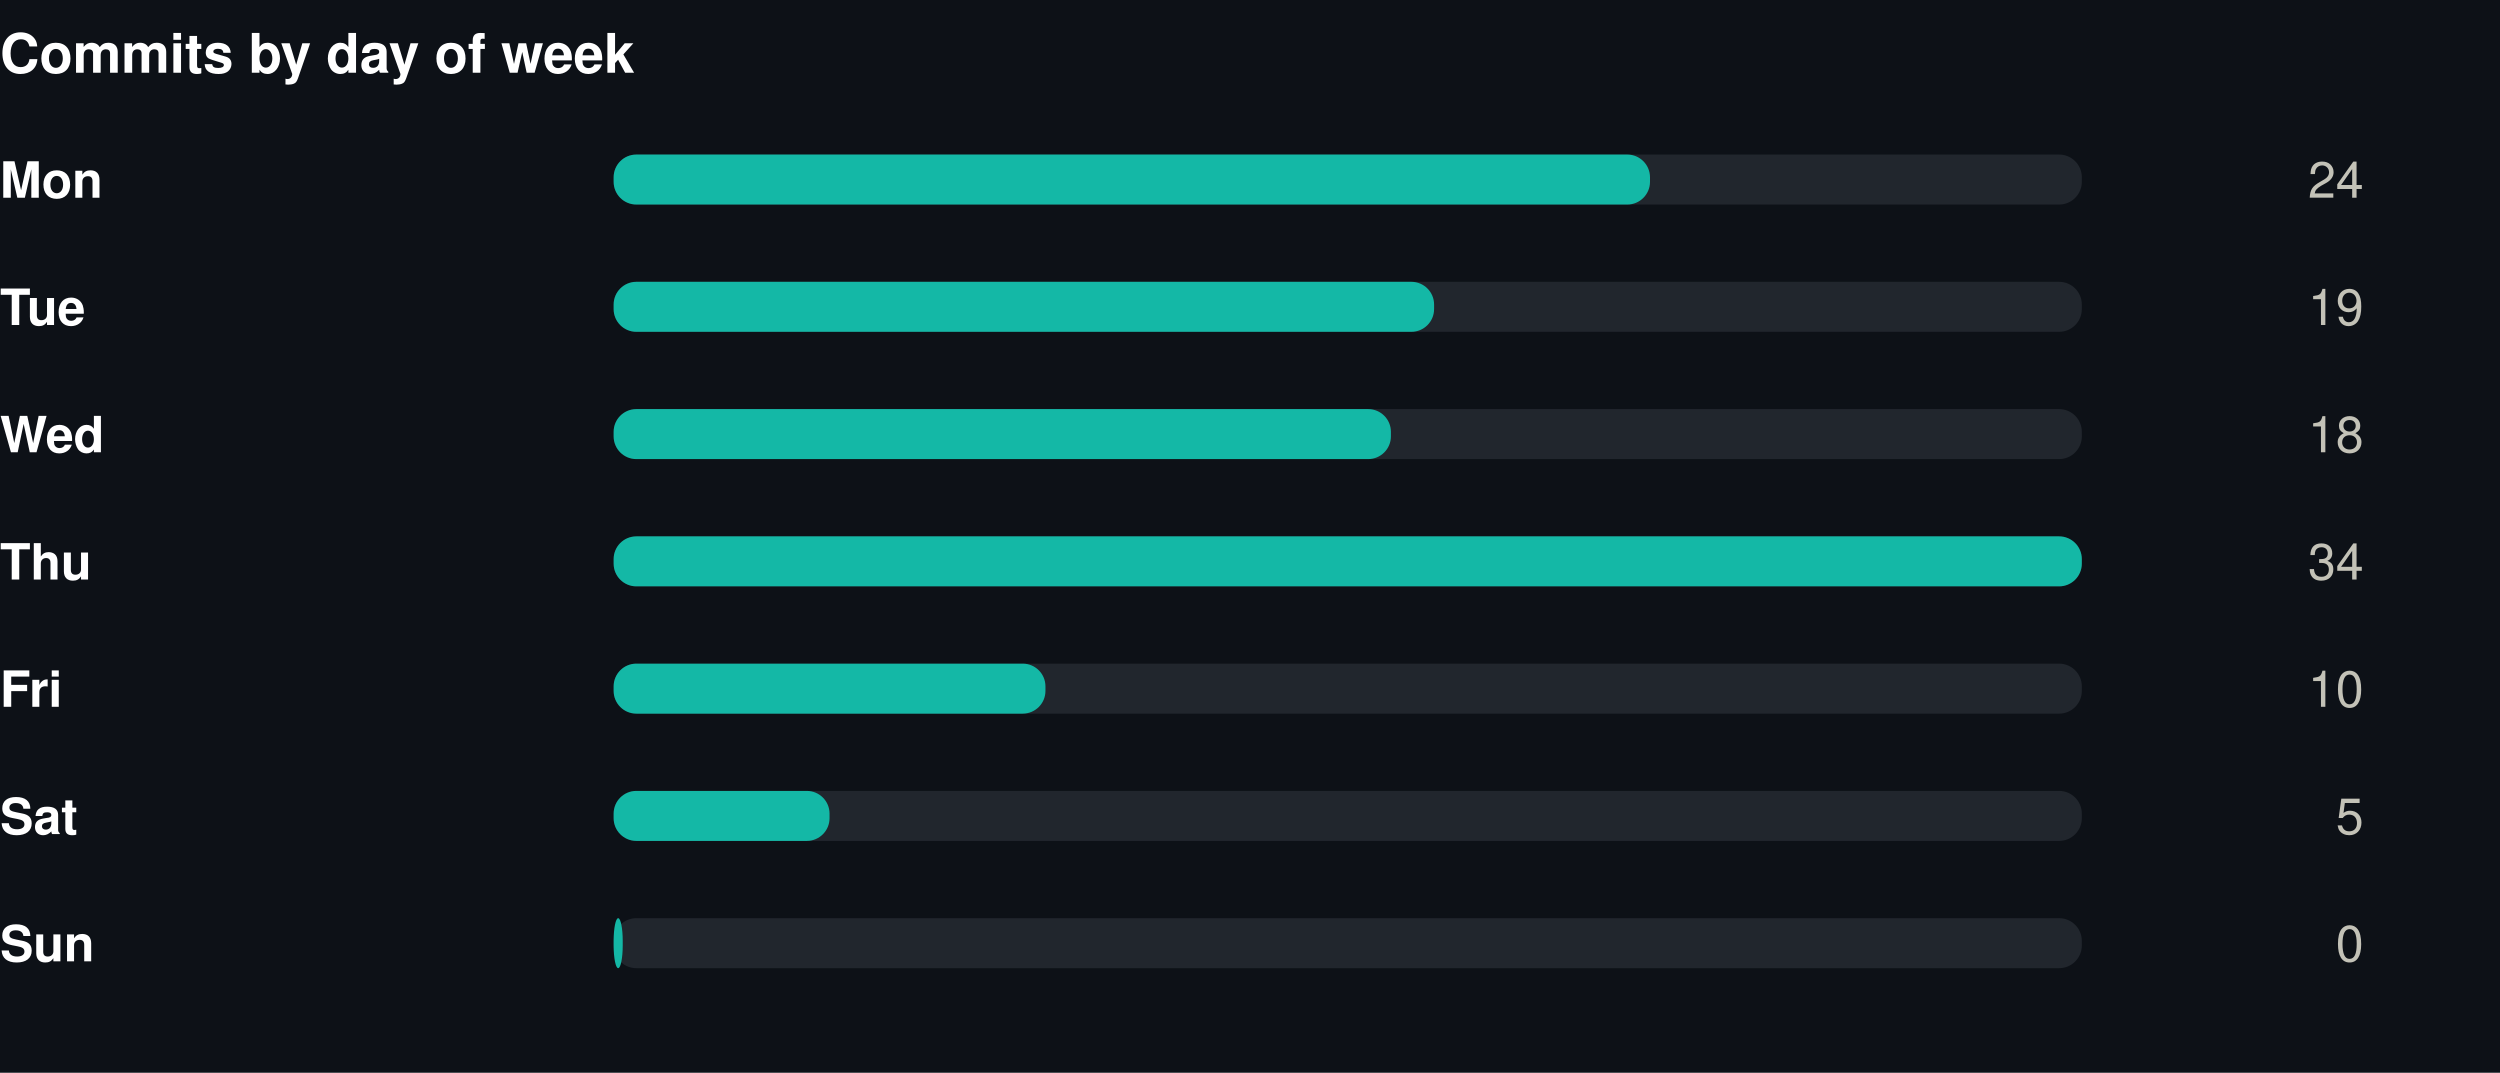
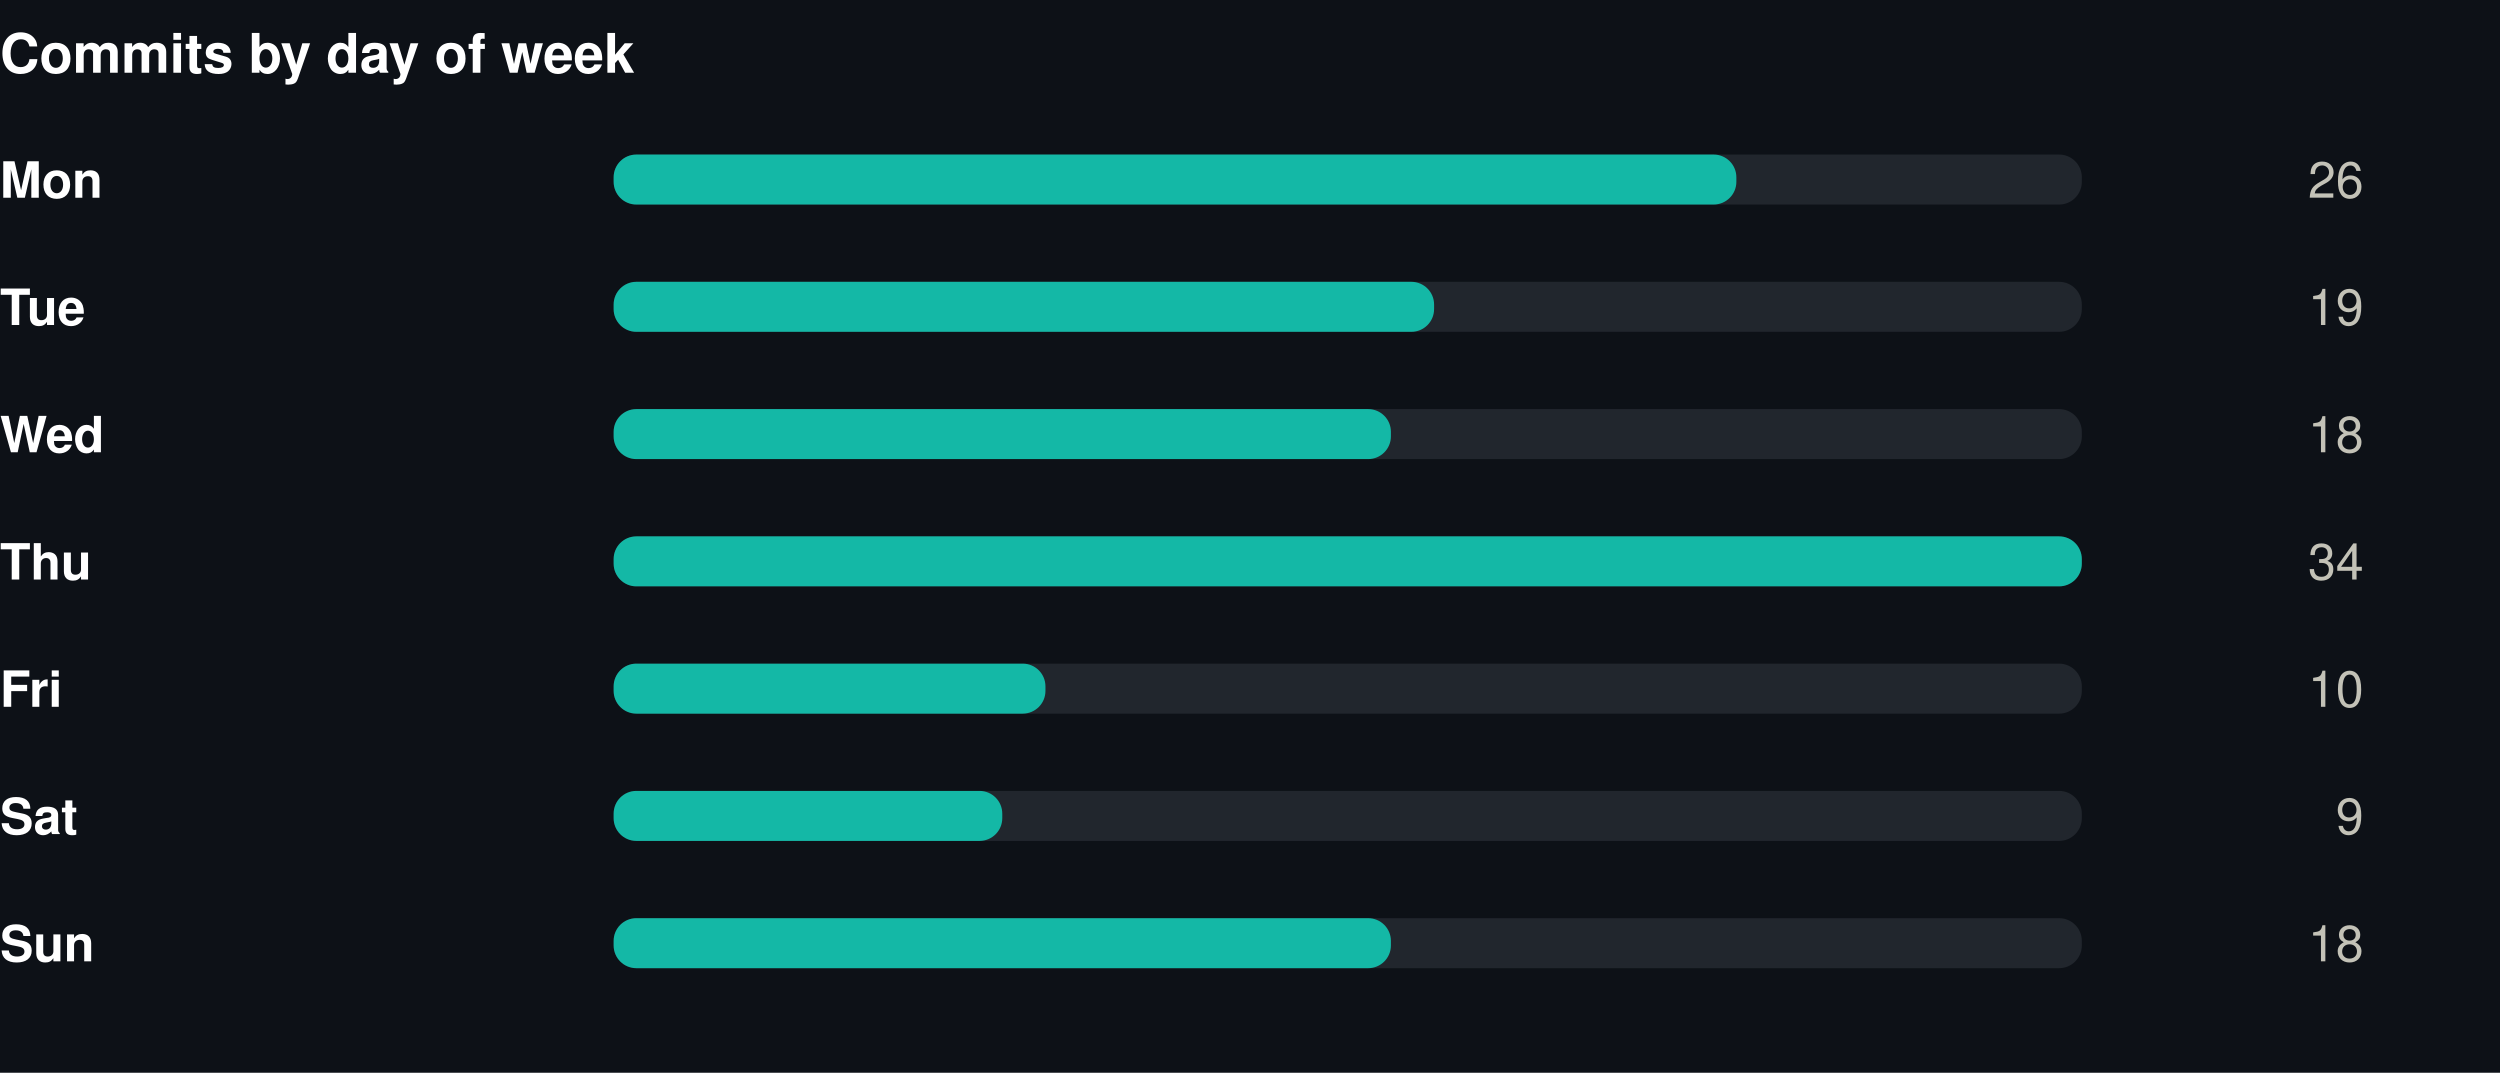
<svg xmlns="http://www.w3.org/2000/svg" width="550" height="236" viewBox="0 0 550 236" role="img">
  <rect width="550" height="236" fill="#0d1117" />
  <style>
@keyframes grow{from{transform:scaleX(0)}}
@keyframes rise{from{opacity:0;transform:translateY(9px)}}
@keyframes fade{from{opacity:0}}
@keyframes draw{to{stroke-dashoffset:0}}
.bar{transform-box:fill-box;transform-origin:left center;animation:grow .9s cubic-bezier(.22,1,.36,1) var(--d,0s) both}
.rise{animation:rise .7s cubic-bezier(.22,1,.36,1) var(--d,0s) both}
.fade{animation:fade .8s ease-out var(--d,0s) both}
.draw{animation:draw 1.7s ease-out .1s both}
@media (prefers-reduced-motion:reduce){
.bar,.rise,.fade,.draw{animation:none;transform:none;opacity:1;stroke-dashoffset:0}
}
</style>
  <g transform="translate(0,0)">
    <text x="0" y="16" font-family="-apple-system,BlinkMacSystemFont,'Segoe UI',Helvetica,Arial,sans-serif" font-size="12" font-weight="700" fill="#ffffff" text-anchor="start">Commits by day of week</text>
    <text x="0" y="43.5" font-family="-apple-system,BlinkMacSystemFont,'Segoe UI',Helvetica,Arial,sans-serif" font-size="11" font-weight="600" fill="#ffffff" text-anchor="start">Mon</text>
    <rect x="135" y="34" width="323" height="11" rx="5" fill="#21262d" />
-     <rect class="bar" style="--d:0.00s" x="135" y="34" width="228.0" height="11" rx="5" fill="#14b8a6" />
+     <rect class="bar" style="--d:0.00s" x="135" y="34" width="247.0" height="11" rx="5" fill="#14b8a6" />
    <g class="fade" style="--d:0.00s">
-       <text x="520" y="43.5" font-family="-apple-system,BlinkMacSystemFont,'Segoe UI',Helvetica,Arial,sans-serif" font-size="11" font-weight="400" fill="#c3c2b7" text-anchor="end">24</text>
+       <text x="520" y="43.5" font-family="-apple-system,BlinkMacSystemFont,'Segoe UI',Helvetica,Arial,sans-serif" font-size="11" font-weight="400" fill="#c3c2b7" text-anchor="end">26</text>
    </g>
    <text x="0" y="71.5" font-family="-apple-system,BlinkMacSystemFont,'Segoe UI',Helvetica,Arial,sans-serif" font-size="11" font-weight="600" fill="#ffffff" text-anchor="start">Tue</text>
    <rect x="135" y="62" width="323" height="11" rx="5" fill="#21262d" />
    <rect class="bar" style="--d:0.07s" x="135" y="62" width="180.5" height="11" rx="5" fill="#14b8a6" />
    <g class="fade" style="--d:0.07s">
      <text x="520" y="71.5" font-family="-apple-system,BlinkMacSystemFont,'Segoe UI',Helvetica,Arial,sans-serif" font-size="11" font-weight="400" fill="#c3c2b7" text-anchor="end">19</text>
    </g>
    <text x="0" y="99.5" font-family="-apple-system,BlinkMacSystemFont,'Segoe UI',Helvetica,Arial,sans-serif" font-size="11" font-weight="600" fill="#ffffff" text-anchor="start">Wed</text>
    <rect x="135" y="90" width="323" height="11" rx="5" fill="#21262d" />
    <rect class="bar" style="--d:0.14s" x="135" y="90" width="171.0" height="11" rx="5" fill="#14b8a6" />
    <g class="fade" style="--d:0.14s">
      <text x="520" y="99.5" font-family="-apple-system,BlinkMacSystemFont,'Segoe UI',Helvetica,Arial,sans-serif" font-size="11" font-weight="400" fill="#c3c2b7" text-anchor="end">18</text>
    </g>
    <text x="0" y="127.5" font-family="-apple-system,BlinkMacSystemFont,'Segoe UI',Helvetica,Arial,sans-serif" font-size="11" font-weight="600" fill="#ffffff" text-anchor="start">Thu</text>
    <rect x="135" y="118" width="323" height="11" rx="5" fill="#21262d" />
    <rect class="bar" style="--d:0.21s" x="135" y="118" width="323.0" height="11" rx="5" fill="#14b8a6" />
    <g class="fade" style="--d:0.21s">
      <text x="520" y="127.5" font-family="-apple-system,BlinkMacSystemFont,'Segoe UI',Helvetica,Arial,sans-serif" font-size="11" font-weight="400" fill="#c3c2b7" text-anchor="end">34</text>
    </g>
    <text x="0" y="155.5" font-family="-apple-system,BlinkMacSystemFont,'Segoe UI',Helvetica,Arial,sans-serif" font-size="11" font-weight="600" fill="#ffffff" text-anchor="start">Fri</text>
    <rect x="135" y="146" width="323" height="11" rx="5" fill="#21262d" />
    <rect class="bar" style="--d:0.28s" x="135" y="146" width="95.0" height="11" rx="5" fill="#14b8a6" />
    <g class="fade" style="--d:0.28s">
      <text x="520" y="155.5" font-family="-apple-system,BlinkMacSystemFont,'Segoe UI',Helvetica,Arial,sans-serif" font-size="11" font-weight="400" fill="#c3c2b7" text-anchor="end">10</text>
    </g>
    <text x="0" y="183.5" font-family="-apple-system,BlinkMacSystemFont,'Segoe UI',Helvetica,Arial,sans-serif" font-size="11" font-weight="600" fill="#ffffff" text-anchor="start">Sat</text>
    <rect x="135" y="174" width="323" height="11" rx="5" fill="#21262d" />
-     <rect class="bar" style="--d:0.35s" x="135" y="174" width="47.5" height="11" rx="5" fill="#14b8a6" />
+     <rect class="bar" style="--d:0.35s" x="135" y="174" width="85.5" height="11" rx="5" fill="#14b8a6" />
    <g class="fade" style="--d:0.35s">
-       <text x="520" y="183.5" font-family="-apple-system,BlinkMacSystemFont,'Segoe UI',Helvetica,Arial,sans-serif" font-size="11" font-weight="400" fill="#c3c2b7" text-anchor="end">5</text>
+       <text x="520" y="183.5" font-family="-apple-system,BlinkMacSystemFont,'Segoe UI',Helvetica,Arial,sans-serif" font-size="11" font-weight="400" fill="#c3c2b7" text-anchor="end">9</text>
    </g>
    <text x="0" y="211.5" font-family="-apple-system,BlinkMacSystemFont,'Segoe UI',Helvetica,Arial,sans-serif" font-size="11" font-weight="600" fill="#ffffff" text-anchor="start">Sun</text>
    <rect x="135" y="202" width="323" height="11" rx="5" fill="#21262d" />
-     <rect class="bar" style="--d:0.42s" x="135" y="202" width="2.0" height="11" rx="5" fill="#14b8a6" />
+     <rect class="bar" style="--d:0.42s" x="135" y="202" width="171.0" height="11" rx="5" fill="#14b8a6" />
    <g class="fade" style="--d:0.42s">
-       <text x="520" y="211.5" font-family="-apple-system,BlinkMacSystemFont,'Segoe UI',Helvetica,Arial,sans-serif" font-size="11" font-weight="400" fill="#c3c2b7" text-anchor="end">0</text>
+       <text x="520" y="211.5" font-family="-apple-system,BlinkMacSystemFont,'Segoe UI',Helvetica,Arial,sans-serif" font-size="11" font-weight="400" fill="#c3c2b7" text-anchor="end">18</text>
    </g>
  </g>
</svg>
